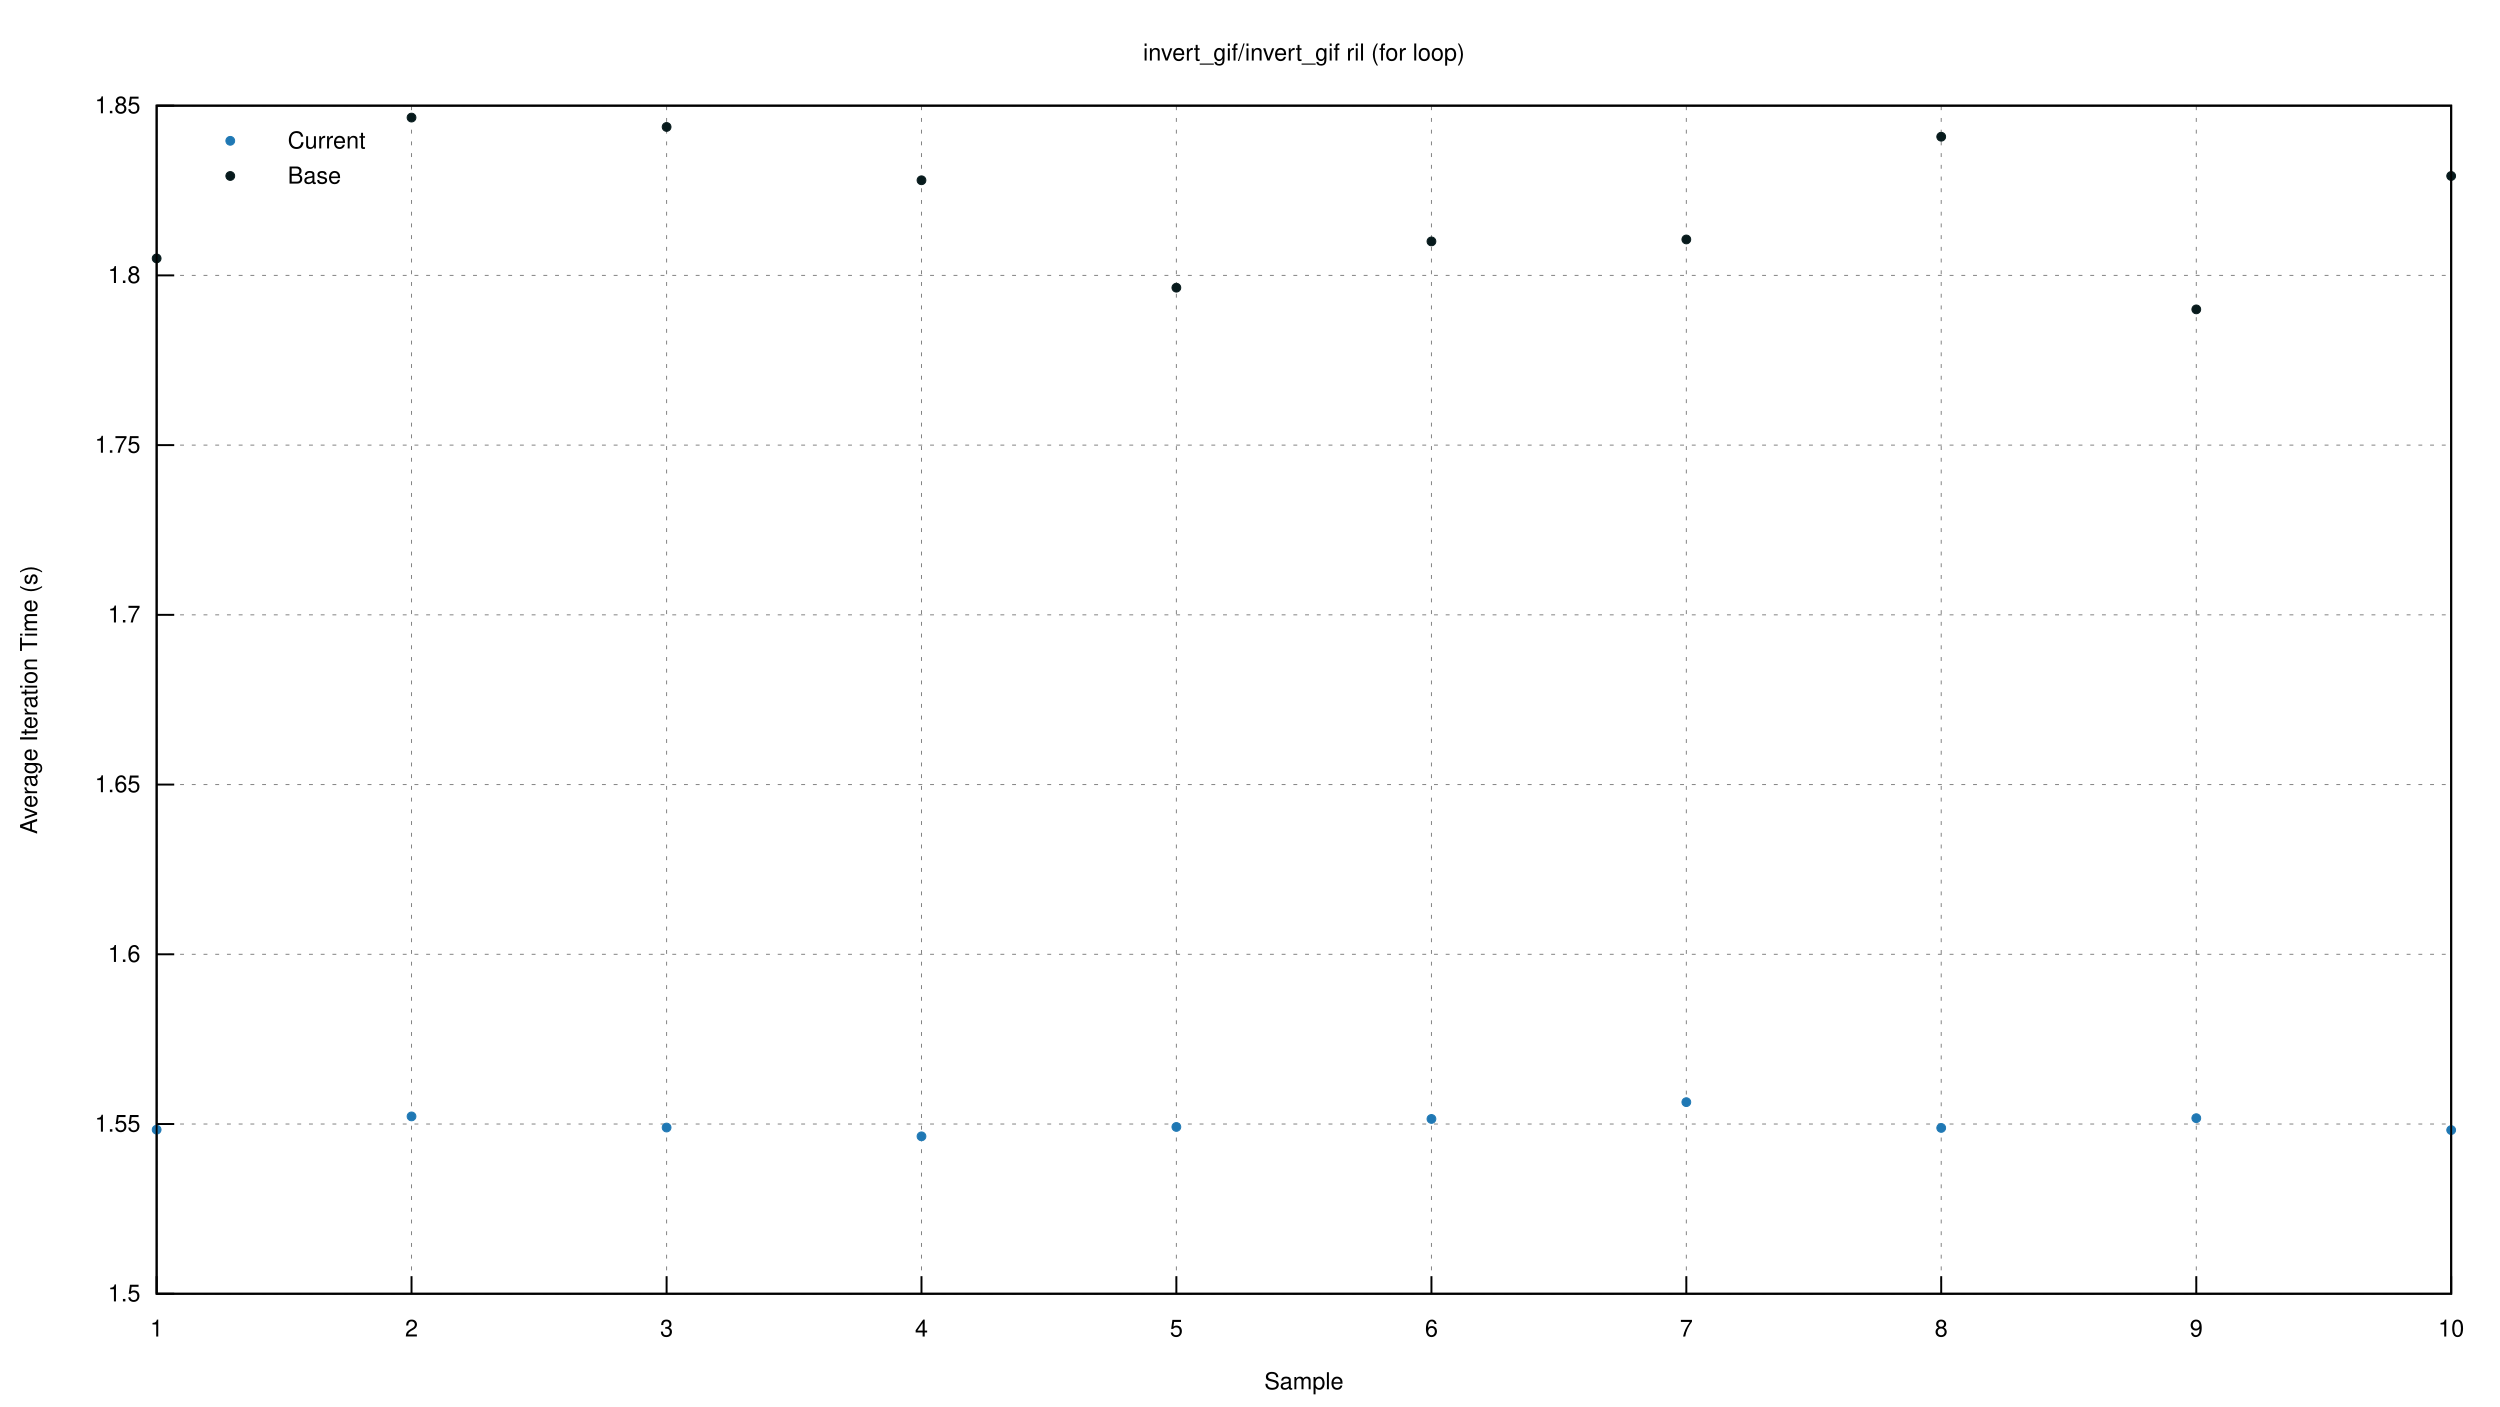
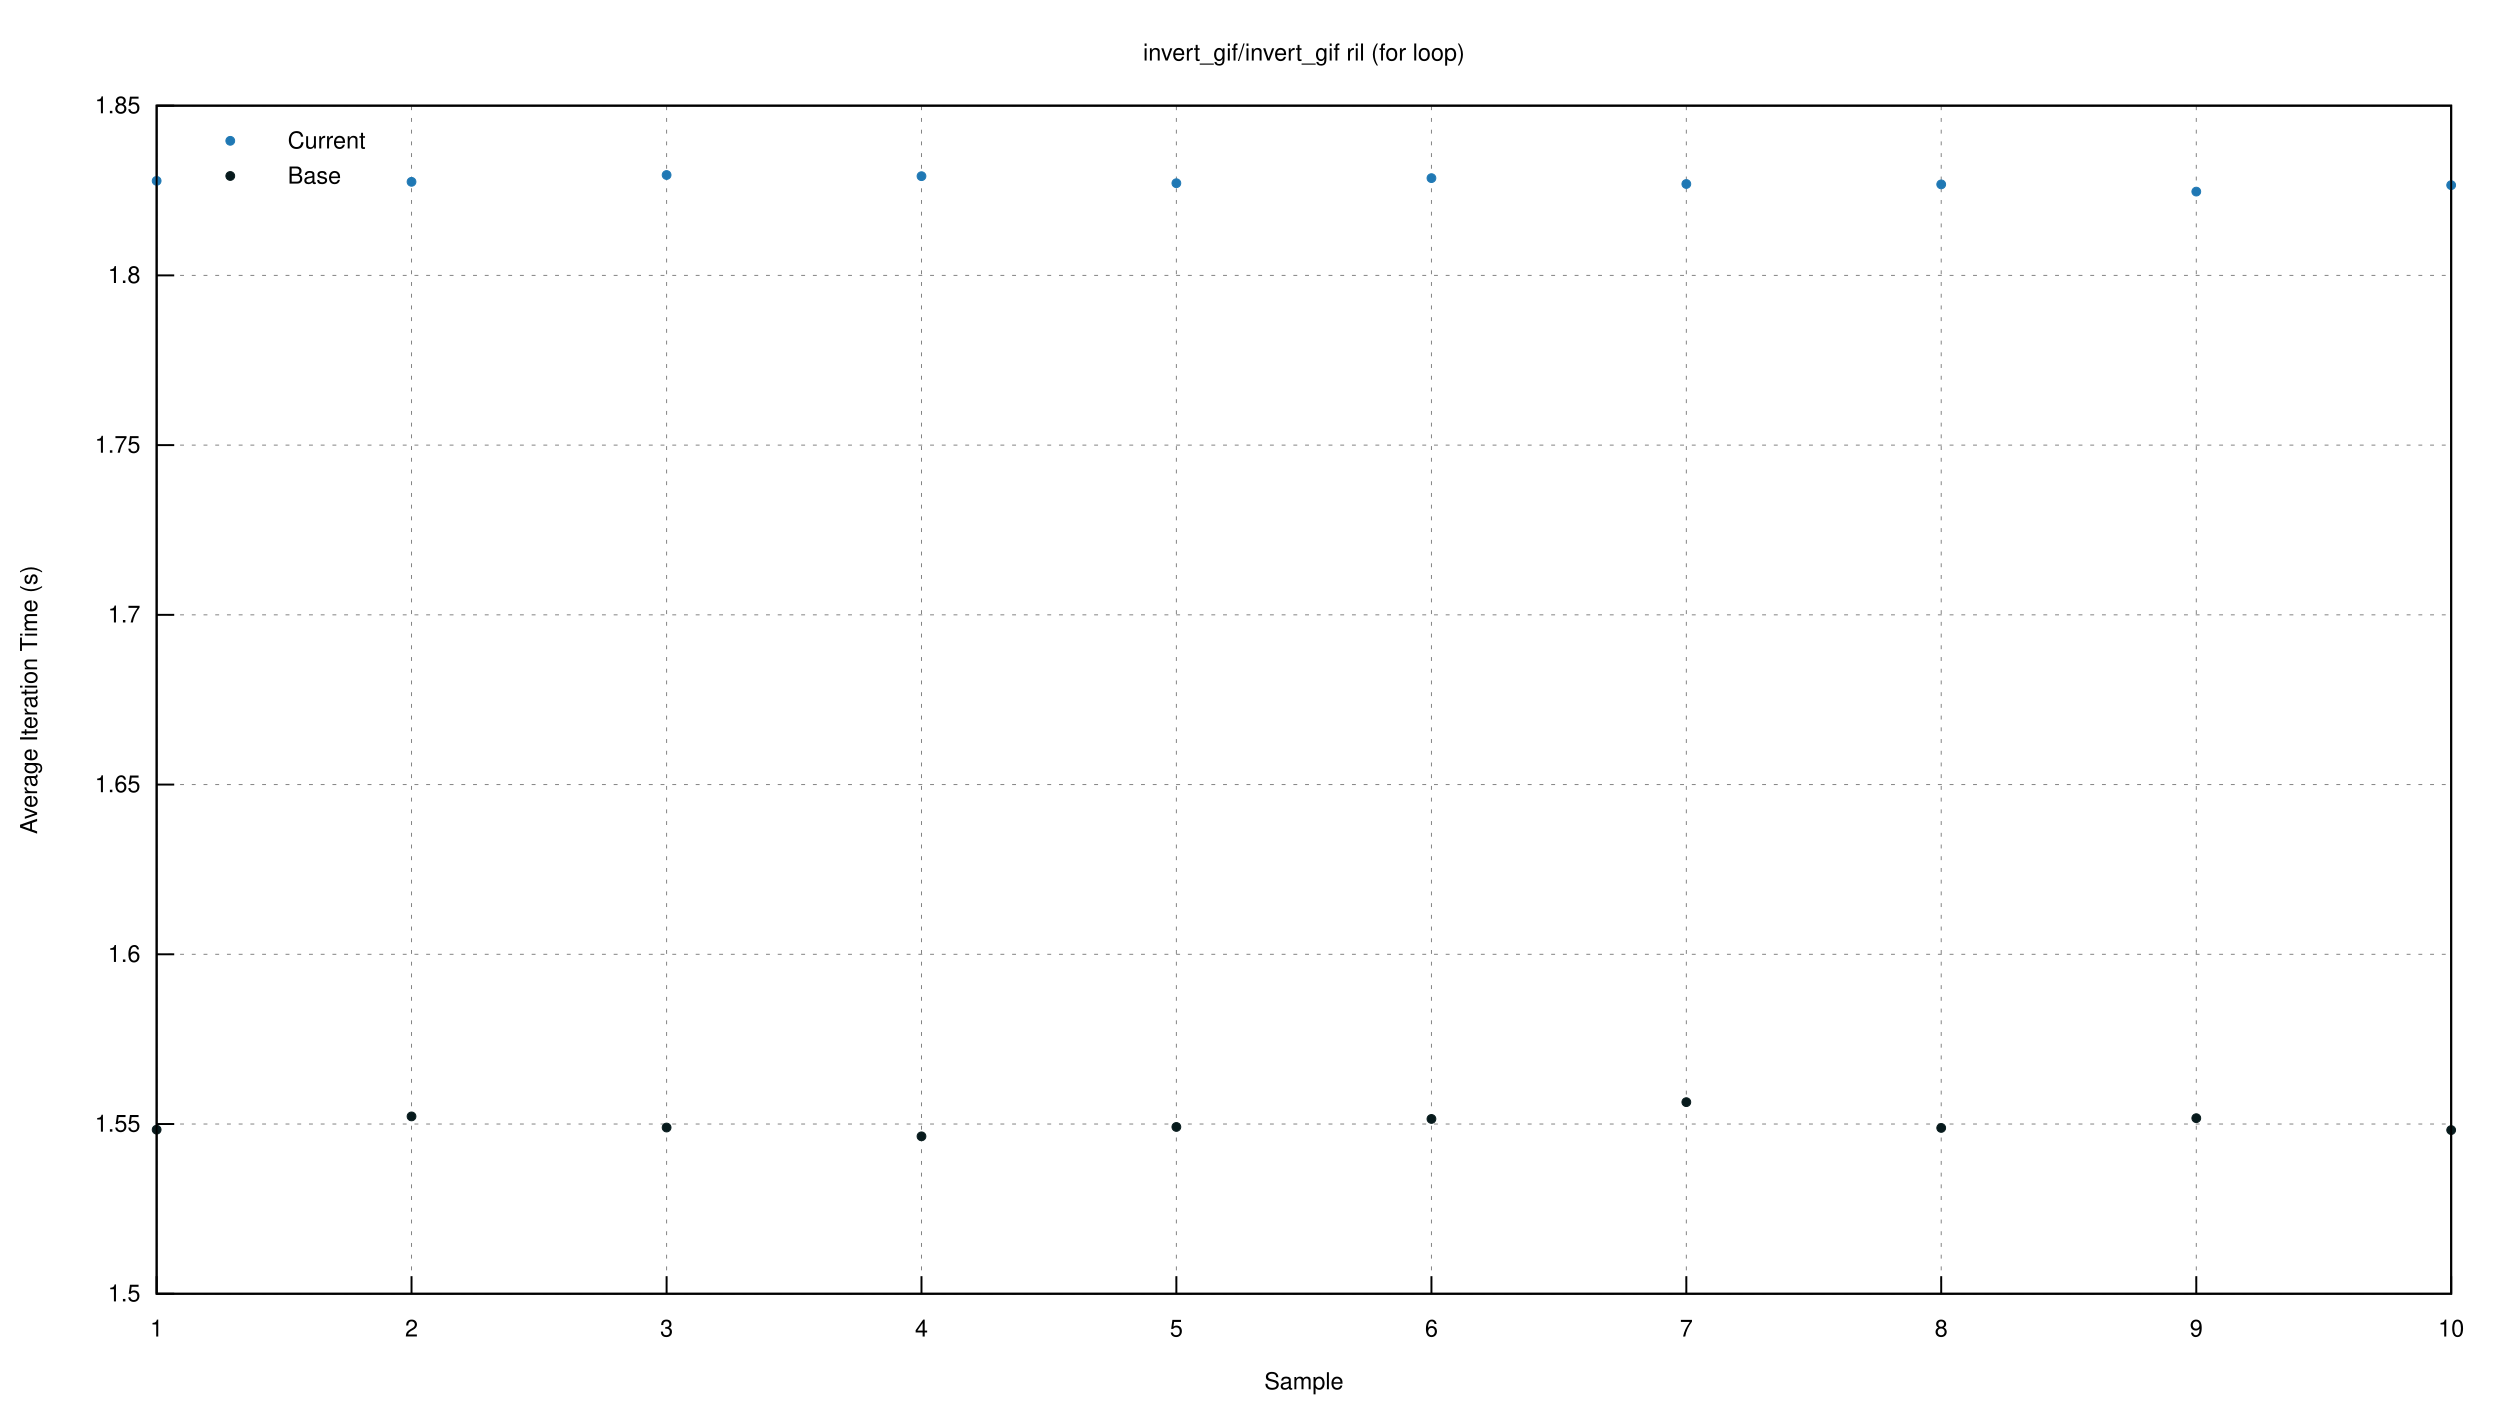
<svg xmlns="http://www.w3.org/2000/svg" xmlns:xlink="http://www.w3.org/1999/xlink" viewBox="0 0 1280 720">
  <g id="gnuplot_canvas">
    <rect x="0" y="0" width="1280" height="720" fill="none" />
    <defs>
      <circle id="gpDot" r="0.5" stroke-width="0.5" stroke="currentColor" />
      <path id="gpPt0" stroke-width="0.222" stroke="currentColor" d="M-1,0 h2 M0,-1 v2" />
      <path id="gpPt1" stroke-width="0.222" stroke="currentColor" d="M-1,-1 L1,1 M1,-1 L-1,1" />
      <path id="gpPt2" stroke-width="0.222" stroke="currentColor" d="M-1,0 L1,0 M0,-1 L0,1 M-1,-1 L1,1 M-1,1 L1,-1" />
      <rect id="gpPt3" stroke-width="0.222" stroke="currentColor" x="-1" y="-1" width="2" height="2" />
      <rect id="gpPt4" stroke-width="0.222" stroke="currentColor" fill="currentColor" x="-1" y="-1" width="2" height="2" />
      <circle id="gpPt5" stroke-width="0.222" stroke="currentColor" cx="0" cy="0" r="1" />
      <use xlink:href="#gpPt5" id="gpPt6" fill="currentColor" stroke="none" />
      <path id="gpPt7" stroke-width="0.222" stroke="currentColor" d="M0,-1.33 L-1.33,0.67 L1.33,0.67 z" />
      <use xlink:href="#gpPt7" id="gpPt8" fill="currentColor" stroke="none" />
      <use xlink:href="#gpPt7" id="gpPt9" stroke="currentColor" transform="rotate(180)" />
      <use xlink:href="#gpPt9" id="gpPt10" fill="currentColor" stroke="none" />
      <use xlink:href="#gpPt3" id="gpPt11" stroke="currentColor" transform="rotate(45)" />
      <use xlink:href="#gpPt11" id="gpPt12" fill="currentColor" stroke="none" />
      <path id="gpPt13" stroke-width="0.222" stroke="currentColor" d="M0,1.330 L1.265,0.411 L0.782,-1.067 L-0.782,-1.076 L-1.265,0.411 z" />
      <use xlink:href="#gpPt13" id="gpPt14" fill="currentColor" stroke="none" />
      <filter id="textbox" filterUnits="objectBoundingBox" x="0" y="0" height="1" width="1">
        <feFlood flood-color="white" flood-opacity="1" result="bgnd" />
        <feComposite in="SourceGraphic" in2="bgnd" operator="atop" />
      </filter>
      <filter id="greybox" filterUnits="objectBoundingBox" x="0" y="0" height="1" width="1">
        <feFlood flood-color="lightgrey" flood-opacity="1" result="grey" />
        <feComposite in="SourceGraphic" in2="grey" operator="atop" />
      </filter>
    </defs>
    <g fill="none" color="white" stroke="currentColor" stroke-width="1.00" stroke-linecap="butt" stroke-linejoin="miter">
</g>
    <g fill="none" color="black" stroke="currentColor" stroke-width="1.00" stroke-linecap="butt" stroke-linejoin="miter">
</g>
    <g fill="none" color="black" stroke="black" stroke-width="0.50" stroke-linecap="butt" stroke-linejoin="miter">
</g>
    <g fill="none" color="gray" stroke="currentColor" stroke-width="0.50" stroke-linecap="butt" stroke-linejoin="miter">
      <path stroke="gray" stroke-dasharray="2,4" class="gridline" d="M80.2,662.4 L1255.0,662.4  " />
    </g>
    <g fill="none" color="gray" stroke="gray" stroke-width="1.00" stroke-linecap="butt" stroke-linejoin="miter">
</g>
    <g fill="none" color="black" stroke="currentColor" stroke-width="1.00" stroke-linecap="butt" stroke-linejoin="miter">
      <path stroke="black" d="M80.2,662.4 L89.2,662.4  " />
      <g transform="translate(71.9,666.3)" stroke="none" fill="black" font-family="Helvetica" font-size="12.00" text-anchor="end">
        <text>
          <tspan font-family="Helvetica"> 1.5</tspan>
        </text>
      </g>
    </g>
    <g fill="none" color="black" stroke="currentColor" stroke-width="1.00" stroke-linecap="butt" stroke-linejoin="miter">
</g>
    <g fill="none" color="black" stroke="black" stroke-width="0.50" stroke-linecap="butt" stroke-linejoin="miter">
</g>
    <g fill="none" color="gray" stroke="currentColor" stroke-width="0.50" stroke-linecap="butt" stroke-linejoin="miter">
      <path stroke="gray" stroke-dasharray="2,4" class="gridline" d="M80.2,575.5 L1255.0,575.5  " />
    </g>
    <g fill="none" color="gray" stroke="gray" stroke-width="1.00" stroke-linecap="butt" stroke-linejoin="miter">
</g>
    <g fill="none" color="black" stroke="currentColor" stroke-width="1.00" stroke-linecap="butt" stroke-linejoin="miter">
      <path stroke="black" d="M80.2,575.5 L89.2,575.5  " />
      <g transform="translate(71.9,579.4)" stroke="none" fill="black" font-family="Helvetica" font-size="12.00" text-anchor="end">
        <text>
          <tspan font-family="Helvetica"> 1.55</tspan>
        </text>
      </g>
    </g>
    <g fill="none" color="black" stroke="currentColor" stroke-width="1.00" stroke-linecap="butt" stroke-linejoin="miter">
</g>
    <g fill="none" color="black" stroke="black" stroke-width="0.50" stroke-linecap="butt" stroke-linejoin="miter">
</g>
    <g fill="none" color="gray" stroke="currentColor" stroke-width="0.50" stroke-linecap="butt" stroke-linejoin="miter">
      <path stroke="gray" stroke-dasharray="2,4" class="gridline" d="M80.2,488.6 L1255.0,488.6  " />
    </g>
    <g fill="none" color="gray" stroke="gray" stroke-width="1.00" stroke-linecap="butt" stroke-linejoin="miter">
</g>
    <g fill="none" color="black" stroke="currentColor" stroke-width="1.00" stroke-linecap="butt" stroke-linejoin="miter">
      <path stroke="black" d="M80.2,488.6 L89.2,488.6  " />
      <g transform="translate(71.9,492.5)" stroke="none" fill="black" font-family="Helvetica" font-size="12.00" text-anchor="end">
        <text>
          <tspan font-family="Helvetica"> 1.6</tspan>
        </text>
      </g>
    </g>
    <g fill="none" color="black" stroke="currentColor" stroke-width="1.00" stroke-linecap="butt" stroke-linejoin="miter">
</g>
    <g fill="none" color="black" stroke="black" stroke-width="0.50" stroke-linecap="butt" stroke-linejoin="miter">
</g>
    <g fill="none" color="gray" stroke="currentColor" stroke-width="0.50" stroke-linecap="butt" stroke-linejoin="miter">
      <path stroke="gray" stroke-dasharray="2,4" class="gridline" d="M80.2,401.7 L1255.0,401.7  " />
    </g>
    <g fill="none" color="gray" stroke="gray" stroke-width="1.00" stroke-linecap="butt" stroke-linejoin="miter">
</g>
    <g fill="none" color="black" stroke="currentColor" stroke-width="1.00" stroke-linecap="butt" stroke-linejoin="miter">
      <path stroke="black" d="M80.2,401.7 L89.2,401.7  " />
      <g transform="translate(71.9,405.6)" stroke="none" fill="black" font-family="Helvetica" font-size="12.00" text-anchor="end">
        <text>
          <tspan font-family="Helvetica"> 1.65</tspan>
        </text>
      </g>
    </g>
    <g fill="none" color="black" stroke="currentColor" stroke-width="1.00" stroke-linecap="butt" stroke-linejoin="miter">
</g>
    <g fill="none" color="black" stroke="black" stroke-width="0.50" stroke-linecap="butt" stroke-linejoin="miter">
</g>
    <g fill="none" color="gray" stroke="currentColor" stroke-width="0.50" stroke-linecap="butt" stroke-linejoin="miter">
      <path stroke="gray" stroke-dasharray="2,4" class="gridline" d="M80.2,314.8 L1255.0,314.8  " />
    </g>
    <g fill="none" color="gray" stroke="gray" stroke-width="1.00" stroke-linecap="butt" stroke-linejoin="miter">
</g>
    <g fill="none" color="black" stroke="currentColor" stroke-width="1.00" stroke-linecap="butt" stroke-linejoin="miter">
      <path stroke="black" d="M80.2,314.8 L89.2,314.8  " />
      <g transform="translate(71.9,318.7)" stroke="none" fill="black" font-family="Helvetica" font-size="12.00" text-anchor="end">
        <text>
          <tspan font-family="Helvetica"> 1.7</tspan>
        </text>
      </g>
    </g>
    <g fill="none" color="black" stroke="currentColor" stroke-width="1.00" stroke-linecap="butt" stroke-linejoin="miter">
</g>
    <g fill="none" color="black" stroke="black" stroke-width="0.50" stroke-linecap="butt" stroke-linejoin="miter">
</g>
    <g fill="none" color="gray" stroke="currentColor" stroke-width="0.50" stroke-linecap="butt" stroke-linejoin="miter">
      <path stroke="gray" stroke-dasharray="2,4" class="gridline" d="M80.2,227.9 L1255.0,227.9  " />
    </g>
    <g fill="none" color="gray" stroke="gray" stroke-width="1.00" stroke-linecap="butt" stroke-linejoin="miter">
</g>
    <g fill="none" color="black" stroke="currentColor" stroke-width="1.00" stroke-linecap="butt" stroke-linejoin="miter">
      <path stroke="black" d="M80.2,227.9 L89.2,227.9  " />
      <g transform="translate(71.9,231.8)" stroke="none" fill="black" font-family="Helvetica" font-size="12.00" text-anchor="end">
        <text>
          <tspan font-family="Helvetica"> 1.75</tspan>
        </text>
      </g>
    </g>
    <g fill="none" color="black" stroke="currentColor" stroke-width="1.00" stroke-linecap="butt" stroke-linejoin="miter">
</g>
    <g fill="none" color="black" stroke="black" stroke-width="0.50" stroke-linecap="butt" stroke-linejoin="miter">
</g>
    <g fill="none" color="gray" stroke="currentColor" stroke-width="0.50" stroke-linecap="butt" stroke-linejoin="miter">
      <path stroke="gray" stroke-dasharray="2,4" class="gridline" d="M80.2,141.0 L1255.0,141.0  " />
    </g>
    <g fill="none" color="gray" stroke="gray" stroke-width="1.00" stroke-linecap="butt" stroke-linejoin="miter">
</g>
    <g fill="none" color="black" stroke="currentColor" stroke-width="1.00" stroke-linecap="butt" stroke-linejoin="miter">
      <path stroke="black" d="M80.2,141.0 L89.2,141.0  " />
      <g transform="translate(71.9,144.9)" stroke="none" fill="black" font-family="Helvetica" font-size="12.00" text-anchor="end">
        <text>
          <tspan font-family="Helvetica"> 1.8</tspan>
        </text>
      </g>
    </g>
    <g fill="none" color="black" stroke="currentColor" stroke-width="1.00" stroke-linecap="butt" stroke-linejoin="miter">
</g>
    <g fill="none" color="black" stroke="black" stroke-width="0.50" stroke-linecap="butt" stroke-linejoin="miter">
</g>
    <g fill="none" color="gray" stroke="currentColor" stroke-width="0.50" stroke-linecap="butt" stroke-linejoin="miter">
      <path stroke="gray" stroke-dasharray="2,4" class="gridline" d="M80.2,54.1 L1255.0,54.1  " />
    </g>
    <g fill="none" color="gray" stroke="gray" stroke-width="1.00" stroke-linecap="butt" stroke-linejoin="miter">
</g>
    <g fill="none" color="black" stroke="currentColor" stroke-width="1.00" stroke-linecap="butt" stroke-linejoin="miter">
      <path stroke="black" d="M80.2,54.1 L89.2,54.1  " />
      <g transform="translate(71.9,58.0)" stroke="none" fill="black" font-family="Helvetica" font-size="12.00" text-anchor="end">
        <text>
          <tspan font-family="Helvetica"> 1.85</tspan>
        </text>
      </g>
    </g>
    <g fill="none" color="black" stroke="currentColor" stroke-width="1.00" stroke-linecap="butt" stroke-linejoin="miter">
</g>
    <g fill="none" color="black" stroke="black" stroke-width="0.50" stroke-linecap="butt" stroke-linejoin="miter">
</g>
    <g fill="none" color="gray" stroke="currentColor" stroke-width="0.50" stroke-linecap="butt" stroke-linejoin="miter">
      <path stroke="gray" stroke-dasharray="2,4" class="gridline" d="M80.2,662.4 L80.2,54.1  " />
    </g>
    <g fill="none" color="gray" stroke="gray" stroke-width="1.00" stroke-linecap="butt" stroke-linejoin="miter">
</g>
    <g fill="none" color="black" stroke="currentColor" stroke-width="1.00" stroke-linecap="butt" stroke-linejoin="miter">
      <path stroke="black" d="M80.2,662.4 L80.2,653.4  " />
      <g transform="translate(80.2,684.3)" stroke="none" fill="black" font-family="Helvetica" font-size="12.00" text-anchor="middle">
        <text>
          <tspan font-family="Helvetica"> 1</tspan>
        </text>
      </g>
    </g>
    <g fill="none" color="black" stroke="currentColor" stroke-width="1.00" stroke-linecap="butt" stroke-linejoin="miter">
</g>
    <g fill="none" color="black" stroke="black" stroke-width="0.50" stroke-linecap="butt" stroke-linejoin="miter">
</g>
    <g fill="none" color="gray" stroke="currentColor" stroke-width="0.50" stroke-linecap="butt" stroke-linejoin="miter">
      <path stroke="gray" stroke-dasharray="2,4" class="gridline" d="M210.7,662.4 L210.7,54.1  " />
    </g>
    <g fill="none" color="gray" stroke="gray" stroke-width="1.00" stroke-linecap="butt" stroke-linejoin="miter">
</g>
    <g fill="none" color="black" stroke="currentColor" stroke-width="1.00" stroke-linecap="butt" stroke-linejoin="miter">
      <path stroke="black" d="M210.7,662.4 L210.7,653.4  " />
      <g transform="translate(210.7,684.3)" stroke="none" fill="black" font-family="Helvetica" font-size="12.00" text-anchor="middle">
        <text>
          <tspan font-family="Helvetica"> 2</tspan>
        </text>
      </g>
    </g>
    <g fill="none" color="black" stroke="currentColor" stroke-width="1.00" stroke-linecap="butt" stroke-linejoin="miter">
</g>
    <g fill="none" color="black" stroke="black" stroke-width="0.50" stroke-linecap="butt" stroke-linejoin="miter">
</g>
    <g fill="none" color="gray" stroke="currentColor" stroke-width="0.50" stroke-linecap="butt" stroke-linejoin="miter">
      <path stroke="gray" stroke-dasharray="2,4" class="gridline" d="M341.3,662.4 L341.3,54.1  " />
    </g>
    <g fill="none" color="gray" stroke="gray" stroke-width="1.00" stroke-linecap="butt" stroke-linejoin="miter">
</g>
    <g fill="none" color="black" stroke="currentColor" stroke-width="1.00" stroke-linecap="butt" stroke-linejoin="miter">
      <path stroke="black" d="M341.3,662.4 L341.3,653.4  " />
      <g transform="translate(341.3,684.3)" stroke="none" fill="black" font-family="Helvetica" font-size="12.00" text-anchor="middle">
        <text>
          <tspan font-family="Helvetica"> 3</tspan>
        </text>
      </g>
    </g>
    <g fill="none" color="black" stroke="currentColor" stroke-width="1.00" stroke-linecap="butt" stroke-linejoin="miter">
</g>
    <g fill="none" color="black" stroke="black" stroke-width="0.50" stroke-linecap="butt" stroke-linejoin="miter">
</g>
    <g fill="none" color="gray" stroke="currentColor" stroke-width="0.50" stroke-linecap="butt" stroke-linejoin="miter">
      <path stroke="gray" stroke-dasharray="2,4" class="gridline" d="M471.8,662.4 L471.8,54.1  " />
    </g>
    <g fill="none" color="gray" stroke="gray" stroke-width="1.00" stroke-linecap="butt" stroke-linejoin="miter">
</g>
    <g fill="none" color="black" stroke="currentColor" stroke-width="1.00" stroke-linecap="butt" stroke-linejoin="miter">
      <path stroke="black" d="M471.8,662.4 L471.8,653.4  " />
      <g transform="translate(471.8,684.3)" stroke="none" fill="black" font-family="Helvetica" font-size="12.00" text-anchor="middle">
        <text>
          <tspan font-family="Helvetica"> 4</tspan>
        </text>
      </g>
    </g>
    <g fill="none" color="black" stroke="currentColor" stroke-width="1.00" stroke-linecap="butt" stroke-linejoin="miter">
</g>
    <g fill="none" color="black" stroke="black" stroke-width="0.50" stroke-linecap="butt" stroke-linejoin="miter">
</g>
    <g fill="none" color="gray" stroke="currentColor" stroke-width="0.50" stroke-linecap="butt" stroke-linejoin="miter">
      <path stroke="gray" stroke-dasharray="2,4" class="gridline" d="M602.3,662.4 L602.3,54.1  " />
    </g>
    <g fill="none" color="gray" stroke="gray" stroke-width="1.00" stroke-linecap="butt" stroke-linejoin="miter">
</g>
    <g fill="none" color="black" stroke="currentColor" stroke-width="1.00" stroke-linecap="butt" stroke-linejoin="miter">
      <path stroke="black" d="M602.3,662.4 L602.3,653.4  " />
      <g transform="translate(602.3,684.3)" stroke="none" fill="black" font-family="Helvetica" font-size="12.00" text-anchor="middle">
        <text>
          <tspan font-family="Helvetica"> 5</tspan>
        </text>
      </g>
    </g>
    <g fill="none" color="black" stroke="currentColor" stroke-width="1.00" stroke-linecap="butt" stroke-linejoin="miter">
</g>
    <g fill="none" color="black" stroke="black" stroke-width="0.50" stroke-linecap="butt" stroke-linejoin="miter">
</g>
    <g fill="none" color="gray" stroke="currentColor" stroke-width="0.50" stroke-linecap="butt" stroke-linejoin="miter">
      <path stroke="gray" stroke-dasharray="2,4" class="gridline" d="M732.9,662.4 L732.9,54.1  " />
    </g>
    <g fill="none" color="gray" stroke="gray" stroke-width="1.00" stroke-linecap="butt" stroke-linejoin="miter">
</g>
    <g fill="none" color="black" stroke="currentColor" stroke-width="1.00" stroke-linecap="butt" stroke-linejoin="miter">
      <path stroke="black" d="M732.9,662.4 L732.9,653.4  " />
      <g transform="translate(732.9,684.3)" stroke="none" fill="black" font-family="Helvetica" font-size="12.00" text-anchor="middle">
        <text>
          <tspan font-family="Helvetica"> 6</tspan>
        </text>
      </g>
    </g>
    <g fill="none" color="black" stroke="currentColor" stroke-width="1.00" stroke-linecap="butt" stroke-linejoin="miter">
</g>
    <g fill="none" color="black" stroke="black" stroke-width="0.50" stroke-linecap="butt" stroke-linejoin="miter">
</g>
    <g fill="none" color="gray" stroke="currentColor" stroke-width="0.50" stroke-linecap="butt" stroke-linejoin="miter">
      <path stroke="gray" stroke-dasharray="2,4" class="gridline" d="M863.4,662.4 L863.4,54.1  " />
    </g>
    <g fill="none" color="gray" stroke="gray" stroke-width="1.00" stroke-linecap="butt" stroke-linejoin="miter">
</g>
    <g fill="none" color="black" stroke="currentColor" stroke-width="1.00" stroke-linecap="butt" stroke-linejoin="miter">
      <path stroke="black" d="M863.4,662.4 L863.4,653.4  " />
      <g transform="translate(863.4,684.3)" stroke="none" fill="black" font-family="Helvetica" font-size="12.00" text-anchor="middle">
        <text>
          <tspan font-family="Helvetica"> 7</tspan>
        </text>
      </g>
    </g>
    <g fill="none" color="black" stroke="currentColor" stroke-width="1.00" stroke-linecap="butt" stroke-linejoin="miter">
</g>
    <g fill="none" color="black" stroke="black" stroke-width="0.50" stroke-linecap="butt" stroke-linejoin="miter">
</g>
    <g fill="none" color="gray" stroke="currentColor" stroke-width="0.50" stroke-linecap="butt" stroke-linejoin="miter">
      <path stroke="gray" stroke-dasharray="2,4" class="gridline" d="M993.9,662.4 L993.9,54.1  " />
    </g>
    <g fill="none" color="gray" stroke="gray" stroke-width="1.00" stroke-linecap="butt" stroke-linejoin="miter">
</g>
    <g fill="none" color="black" stroke="currentColor" stroke-width="1.00" stroke-linecap="butt" stroke-linejoin="miter">
      <path stroke="black" d="M993.9,662.4 L993.9,653.4  " />
      <g transform="translate(993.9,684.3)" stroke="none" fill="black" font-family="Helvetica" font-size="12.00" text-anchor="middle">
        <text>
          <tspan font-family="Helvetica"> 8</tspan>
        </text>
      </g>
    </g>
    <g fill="none" color="black" stroke="currentColor" stroke-width="1.00" stroke-linecap="butt" stroke-linejoin="miter">
</g>
    <g fill="none" color="black" stroke="black" stroke-width="0.50" stroke-linecap="butt" stroke-linejoin="miter">
</g>
    <g fill="none" color="gray" stroke="currentColor" stroke-width="0.50" stroke-linecap="butt" stroke-linejoin="miter">
      <path stroke="gray" stroke-dasharray="2,4" class="gridline" d="M1124.5,662.4 L1124.5,54.1  " />
    </g>
    <g fill="none" color="gray" stroke="gray" stroke-width="1.00" stroke-linecap="butt" stroke-linejoin="miter">
</g>
    <g fill="none" color="black" stroke="currentColor" stroke-width="1.00" stroke-linecap="butt" stroke-linejoin="miter">
      <path stroke="black" d="M1124.5,662.4 L1124.5,653.4  " />
      <g transform="translate(1124.5,684.3)" stroke="none" fill="black" font-family="Helvetica" font-size="12.00" text-anchor="middle">
        <text>
          <tspan font-family="Helvetica"> 9</tspan>
        </text>
      </g>
    </g>
    <g fill="none" color="black" stroke="currentColor" stroke-width="1.00" stroke-linecap="butt" stroke-linejoin="miter">
</g>
    <g fill="none" color="black" stroke="black" stroke-width="0.50" stroke-linecap="butt" stroke-linejoin="miter">
</g>
    <g fill="none" color="gray" stroke="currentColor" stroke-width="0.50" stroke-linecap="butt" stroke-linejoin="miter">
      <path stroke="gray" stroke-dasharray="2,4" class="gridline" d="M1255.0,662.4 L1255.0,54.1  " />
    </g>
    <g fill="none" color="gray" stroke="gray" stroke-width="1.00" stroke-linecap="butt" stroke-linejoin="miter">
</g>
    <g fill="none" color="black" stroke="currentColor" stroke-width="1.00" stroke-linecap="butt" stroke-linejoin="miter">
      <path stroke="black" d="M1255.0,662.4 L1255.0,653.4  " />
      <g transform="translate(1255.0,684.3)" stroke="none" fill="black" font-family="Helvetica" font-size="12.00" text-anchor="middle">
        <text>
          <tspan font-family="Helvetica"> 10</tspan>
        </text>
      </g>
    </g>
    <g fill="none" color="black" stroke="currentColor" stroke-width="1.00" stroke-linecap="butt" stroke-linejoin="miter">
</g>
    <g fill="none" color="black" stroke="currentColor" stroke-width="1.00" stroke-linecap="butt" stroke-linejoin="miter">
      <path stroke="black" d="M80.2,54.1 L80.2,662.4 L1255.0,662.4 L1255.0,54.1 L80.2,54.1 Z  " />
    </g>
    <g fill="none" color="black" stroke="currentColor" stroke-width="1.00" stroke-linecap="butt" stroke-linejoin="miter">
      <g transform="translate(19.0,358.3) rotate(270)" stroke="none" fill="black" font-family="Helvetica" font-size="12.00" text-anchor="middle">
        <text>
          <tspan font-family="Helvetica">Average Iteration Time (s)</tspan>
        </text>
      </g>
    </g>
    <g fill="none" color="black" stroke="currentColor" stroke-width="1.00" stroke-linecap="butt" stroke-linejoin="miter">
      <g transform="translate(667.6,711.3)" stroke="none" fill="black" font-family="Helvetica" font-size="12.00" text-anchor="middle">
        <text>
          <tspan font-family="Helvetica">Sample</tspan>
        </text>
      </g>
    </g>
    <g fill="none" color="black" stroke="currentColor" stroke-width="1.00" stroke-linecap="butt" stroke-linejoin="miter">
      <g transform="translate(667.6,31.0)" stroke="none" fill="black" font-family="Helvetica" font-size="12.00" text-anchor="middle">
        <text>
          <tspan font-family="Helvetica">invert_gif/invert_gif ril (for loop)</tspan>
        </text>
      </g>
    </g>
    <g fill="none" color="black" stroke="currentColor" stroke-width="1.00" stroke-linecap="butt" stroke-linejoin="miter">
</g>
    <g id="gnuplot_plot_1">
      <g fill="none" color="black" stroke="currentColor" stroke-width="1.00" stroke-linecap="butt" stroke-linejoin="miter">
        <g transform="translate(147.3,76.0)" stroke="none" fill="black" font-family="Helvetica" font-size="12.00" text-anchor="start">
          <text>
            <tspan font-family="Helvetica">Current</tspan>
          </text>
        </g>
      </g>
      <g fill="none" color="black" stroke="currentColor" stroke-width="1.00" stroke-linecap="butt" stroke-linejoin="miter">
-         <use xlink:href="#gpPt6" transform="translate(80.2,578.4) scale(2.25)" color="rgb( 31, 120, 180)" />
-         <use xlink:href="#gpPt6" transform="translate(210.7,571.6) scale(2.25)" color="rgb( 31, 120, 180)" />
-         <use xlink:href="#gpPt6" transform="translate(341.3,577.3) scale(2.25)" color="rgb( 31, 120, 180)" />
-         <use xlink:href="#gpPt6" transform="translate(471.8,581.8) scale(2.25)" color="rgb( 31, 120, 180)" />
-         <use xlink:href="#gpPt6" transform="translate(602.3,577.0) scale(2.25)" color="rgb( 31, 120, 180)" />
-         <use xlink:href="#gpPt6" transform="translate(732.9,572.9) scale(2.25)" color="rgb( 31, 120, 180)" />
-         <use xlink:href="#gpPt6" transform="translate(863.4,564.3) scale(2.25)" color="rgb( 31, 120, 180)" />
-         <use xlink:href="#gpPt6" transform="translate(993.9,577.5) scale(2.25)" color="rgb( 31, 120, 180)" />
-         <use xlink:href="#gpPt6" transform="translate(1124.5,572.5) scale(2.25)" color="rgb( 31, 120, 180)" />
-         <use xlink:href="#gpPt6" transform="translate(1255.0,578.6) scale(2.25)" color="rgb( 31, 120, 180)" />
+         <use xlink:href="#gpPt6" transform="translate(80.2,92.6) scale(2.25)" color="rgb( 31, 120, 180)" />
+         <use xlink:href="#gpPt6" transform="translate(210.7,93.1) scale(2.25)" color="rgb( 31, 120, 180)" />
+         <use xlink:href="#gpPt6" transform="translate(341.3,89.6) scale(2.25)" color="rgb( 31, 120, 180)" />
+         <use xlink:href="#gpPt6" transform="translate(471.8,90.2) scale(2.25)" color="rgb( 31, 120, 180)" />
+         <use xlink:href="#gpPt6" transform="translate(602.3,93.8) scale(2.25)" color="rgb( 31, 120, 180)" />
+         <use xlink:href="#gpPt6" transform="translate(732.9,91.2) scale(2.25)" color="rgb( 31, 120, 180)" />
+         <use xlink:href="#gpPt6" transform="translate(863.4,94.2) scale(2.25)" color="rgb( 31, 120, 180)" />
+         <use xlink:href="#gpPt6" transform="translate(993.9,94.4) scale(2.25)" color="rgb( 31, 120, 180)" />
+         <use xlink:href="#gpPt6" transform="translate(1124.5,98.1) scale(2.25)" color="rgb( 31, 120, 180)" />
+         <use xlink:href="#gpPt6" transform="translate(1255.0,94.8) scale(2.25)" color="rgb( 31, 120, 180)" />
        <use xlink:href="#gpPt6" transform="translate(117.9,72.1) scale(2.25)" color="rgb( 31, 120, 180)" />
      </g>
    </g>
    <g id="gnuplot_plot_2">
      <g fill="none" color="black" stroke="currentColor" stroke-width="1.00" stroke-linecap="butt" stroke-linejoin="miter">
        <g transform="translate(147.3,94.0)" stroke="none" fill="black" font-family="Helvetica" font-size="12.00" text-anchor="start">
          <text>
            <tspan font-family="Helvetica">Base</tspan>
          </text>
        </g>
      </g>
      <g fill="none" color="black" stroke="currentColor" stroke-width="1.00" stroke-linecap="butt" stroke-linejoin="miter">
-         <use xlink:href="#gpPt6" transform="translate(80.2,132.3) scale(2.25)" color="rgb(  7,  26,  28)" />
-         <use xlink:href="#gpPt6" transform="translate(210.7,60.2) scale(2.25)" color="rgb(  7,  26,  28)" />
-         <use xlink:href="#gpPt6" transform="translate(341.3,65.0) scale(2.25)" color="rgb(  7,  26,  28)" />
-         <use xlink:href="#gpPt6" transform="translate(471.8,92.3) scale(2.25)" color="rgb(  7,  26,  28)" />
-         <use xlink:href="#gpPt6" transform="translate(602.3,147.3) scale(2.25)" color="rgb(  7,  26,  28)" />
-         <use xlink:href="#gpPt6" transform="translate(732.9,123.6) scale(2.25)" color="rgb(  7,  26,  28)" />
-         <use xlink:href="#gpPt6" transform="translate(863.4,122.6) scale(2.25)" color="rgb(  7,  26,  28)" />
-         <use xlink:href="#gpPt6" transform="translate(993.9,70.0) scale(2.25)" color="rgb(  7,  26,  28)" />
-         <use xlink:href="#gpPt6" transform="translate(1124.5,158.4) scale(2.25)" color="rgb(  7,  26,  28)" />
-         <use xlink:href="#gpPt6" transform="translate(1255.0,90.1) scale(2.25)" color="rgb(  7,  26,  28)" />
+         <use xlink:href="#gpPt6" transform="translate(80.2,578.4) scale(2.25)" color="rgb(  7,  26,  28)" />
+         <use xlink:href="#gpPt6" transform="translate(210.7,571.6) scale(2.25)" color="rgb(  7,  26,  28)" />
+         <use xlink:href="#gpPt6" transform="translate(341.3,577.3) scale(2.25)" color="rgb(  7,  26,  28)" />
+         <use xlink:href="#gpPt6" transform="translate(471.8,581.8) scale(2.25)" color="rgb(  7,  26,  28)" />
+         <use xlink:href="#gpPt6" transform="translate(602.3,577.0) scale(2.25)" color="rgb(  7,  26,  28)" />
+         <use xlink:href="#gpPt6" transform="translate(732.9,572.9) scale(2.25)" color="rgb(  7,  26,  28)" />
+         <use xlink:href="#gpPt6" transform="translate(863.4,564.3) scale(2.25)" color="rgb(  7,  26,  28)" />
+         <use xlink:href="#gpPt6" transform="translate(993.9,577.5) scale(2.25)" color="rgb(  7,  26,  28)" />
+         <use xlink:href="#gpPt6" transform="translate(1124.5,572.5) scale(2.25)" color="rgb(  7,  26,  28)" />
+         <use xlink:href="#gpPt6" transform="translate(1255.0,578.6) scale(2.25)" color="rgb(  7,  26,  28)" />
        <use xlink:href="#gpPt6" transform="translate(117.9,90.1) scale(2.25)" color="rgb(  7,  26,  28)" />
      </g>
    </g>
    <g fill="none" color="white" stroke="rgb(  7,  26,  28)" stroke-width="2.00" stroke-linecap="butt" stroke-linejoin="miter">
</g>
    <g fill="none" color="black" stroke="currentColor" stroke-width="2.00" stroke-linecap="butt" stroke-linejoin="miter">
</g>
    <g fill="none" color="black" stroke="black" stroke-width="1.00" stroke-linecap="butt" stroke-linejoin="miter">
</g>
    <g fill="none" color="black" stroke="currentColor" stroke-width="1.00" stroke-linecap="butt" stroke-linejoin="miter">
      <path stroke="black" d="M80.2,54.1 L80.2,662.4 L1255.0,662.4 L1255.0,54.1 L80.2,54.1 Z  " />
    </g>
    <g fill="none" color="black" stroke="currentColor" stroke-width="1.00" stroke-linecap="butt" stroke-linejoin="miter">
</g>
  </g>
</svg>
